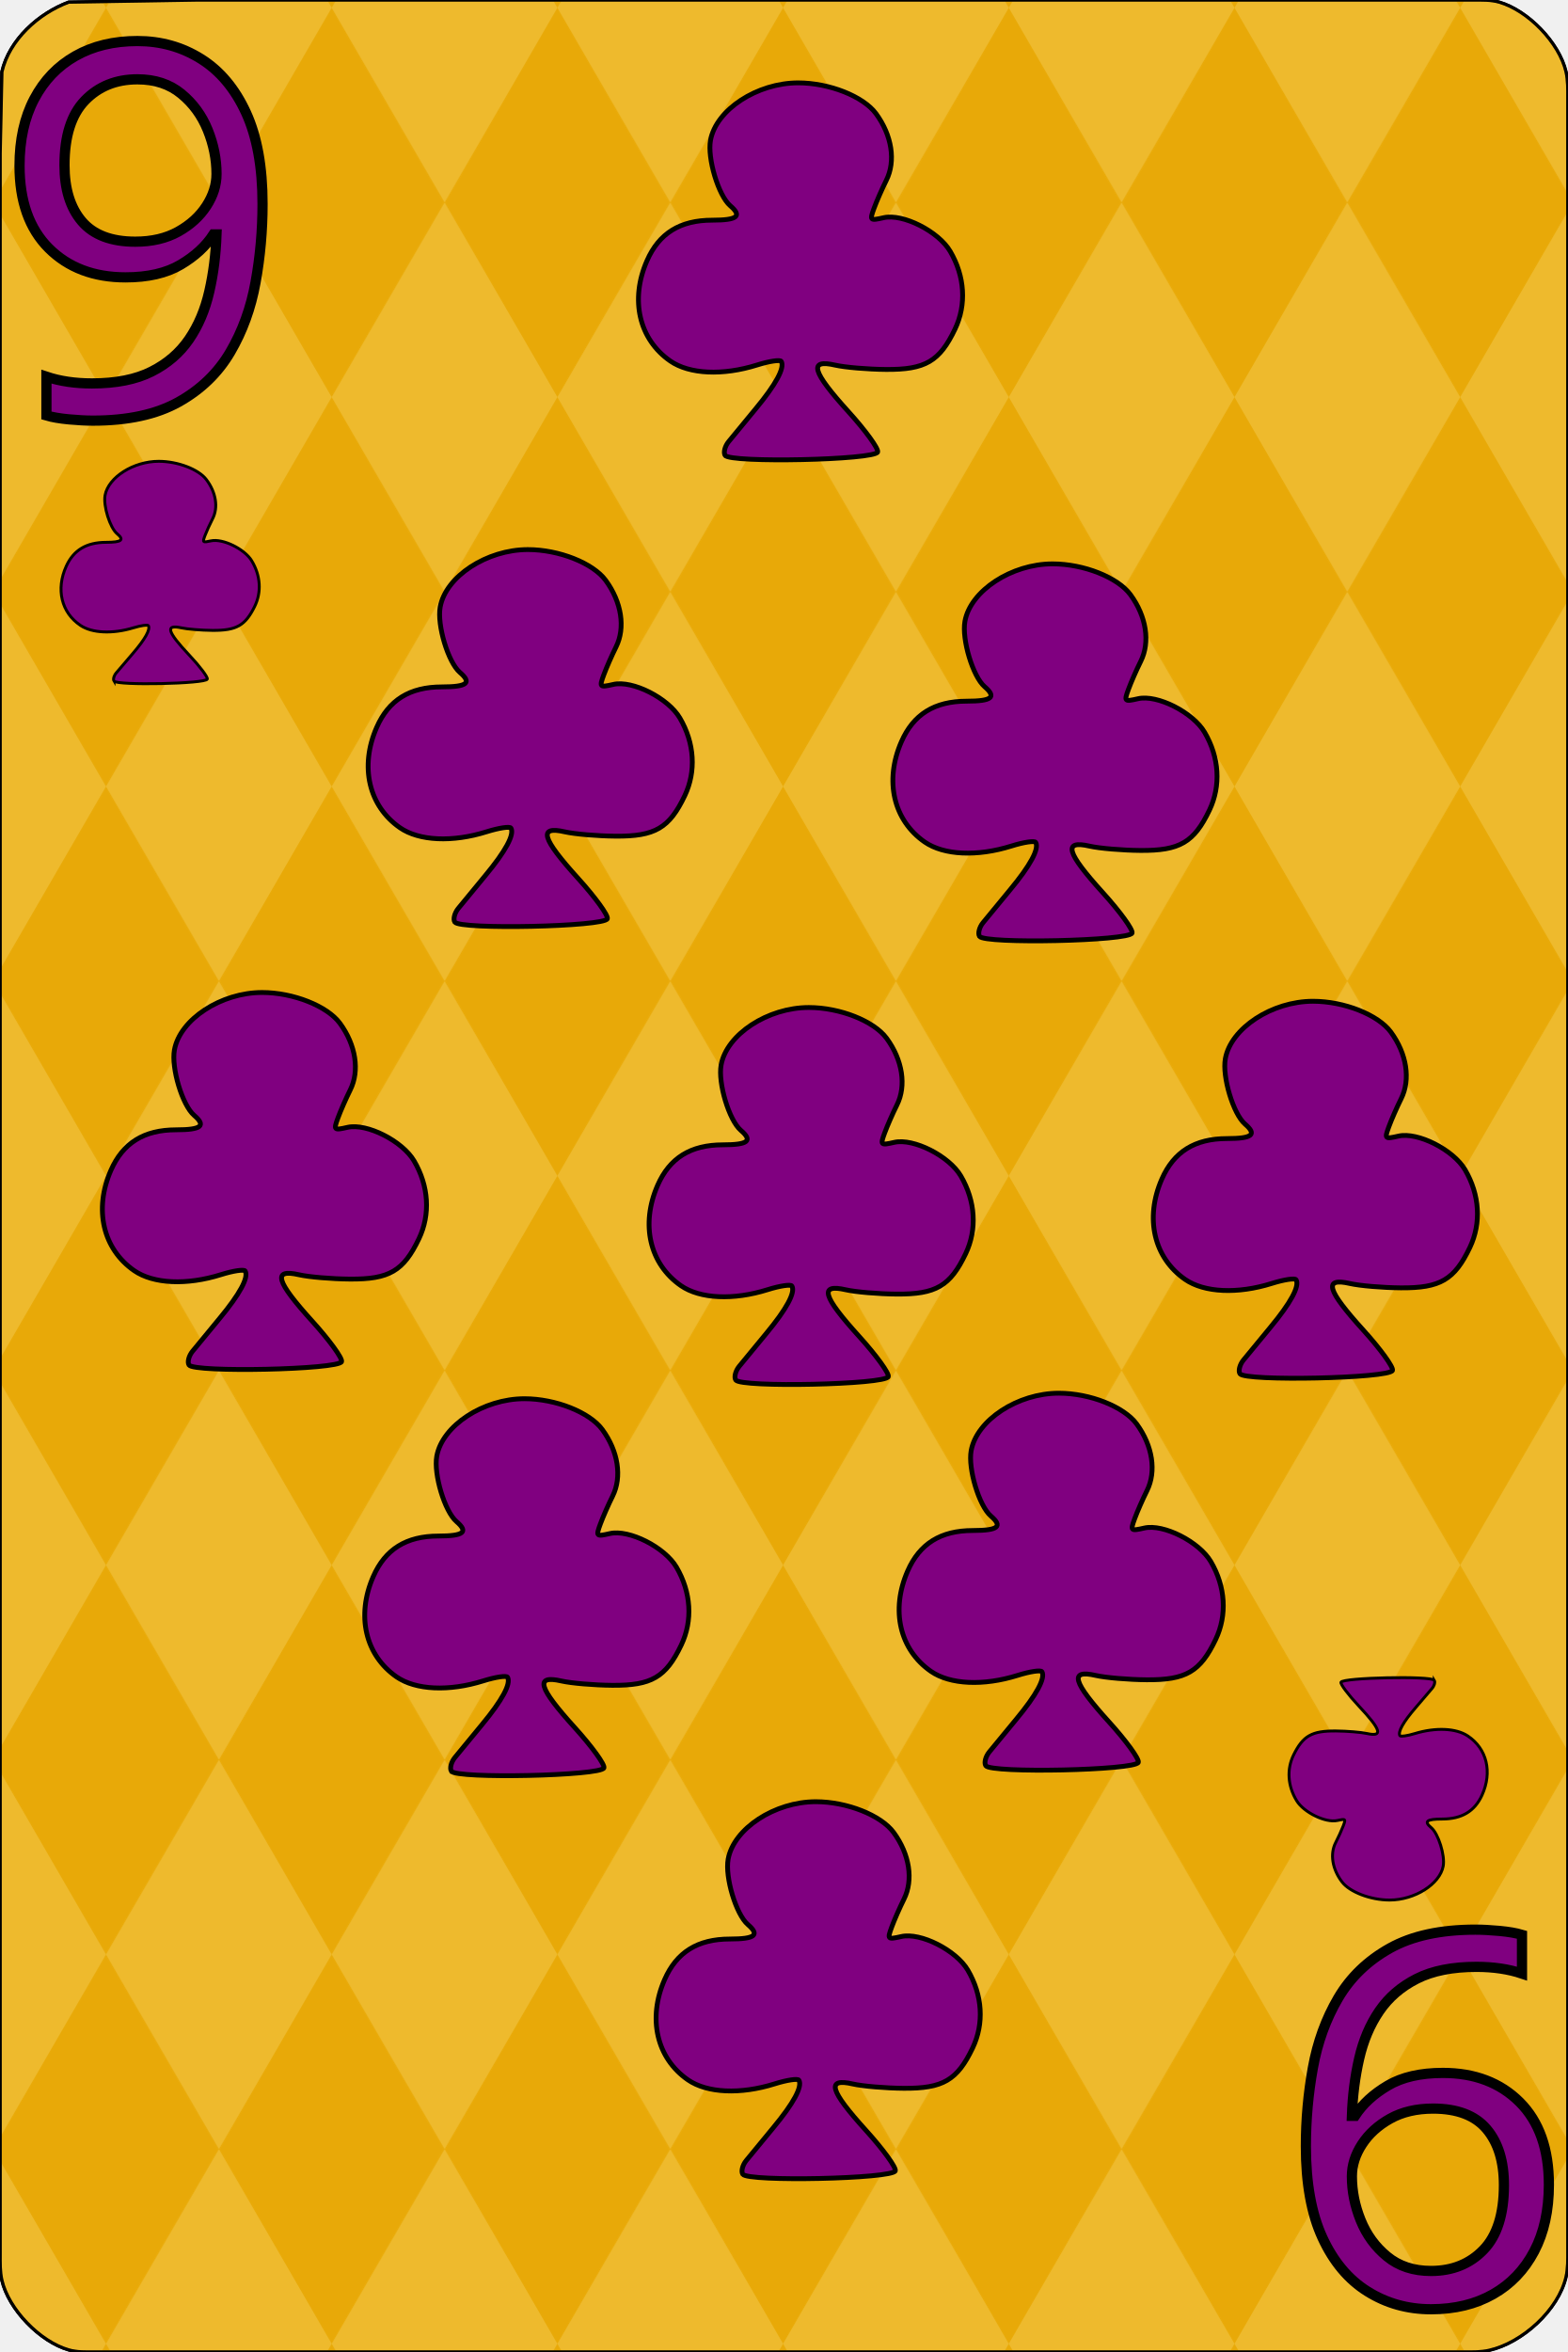
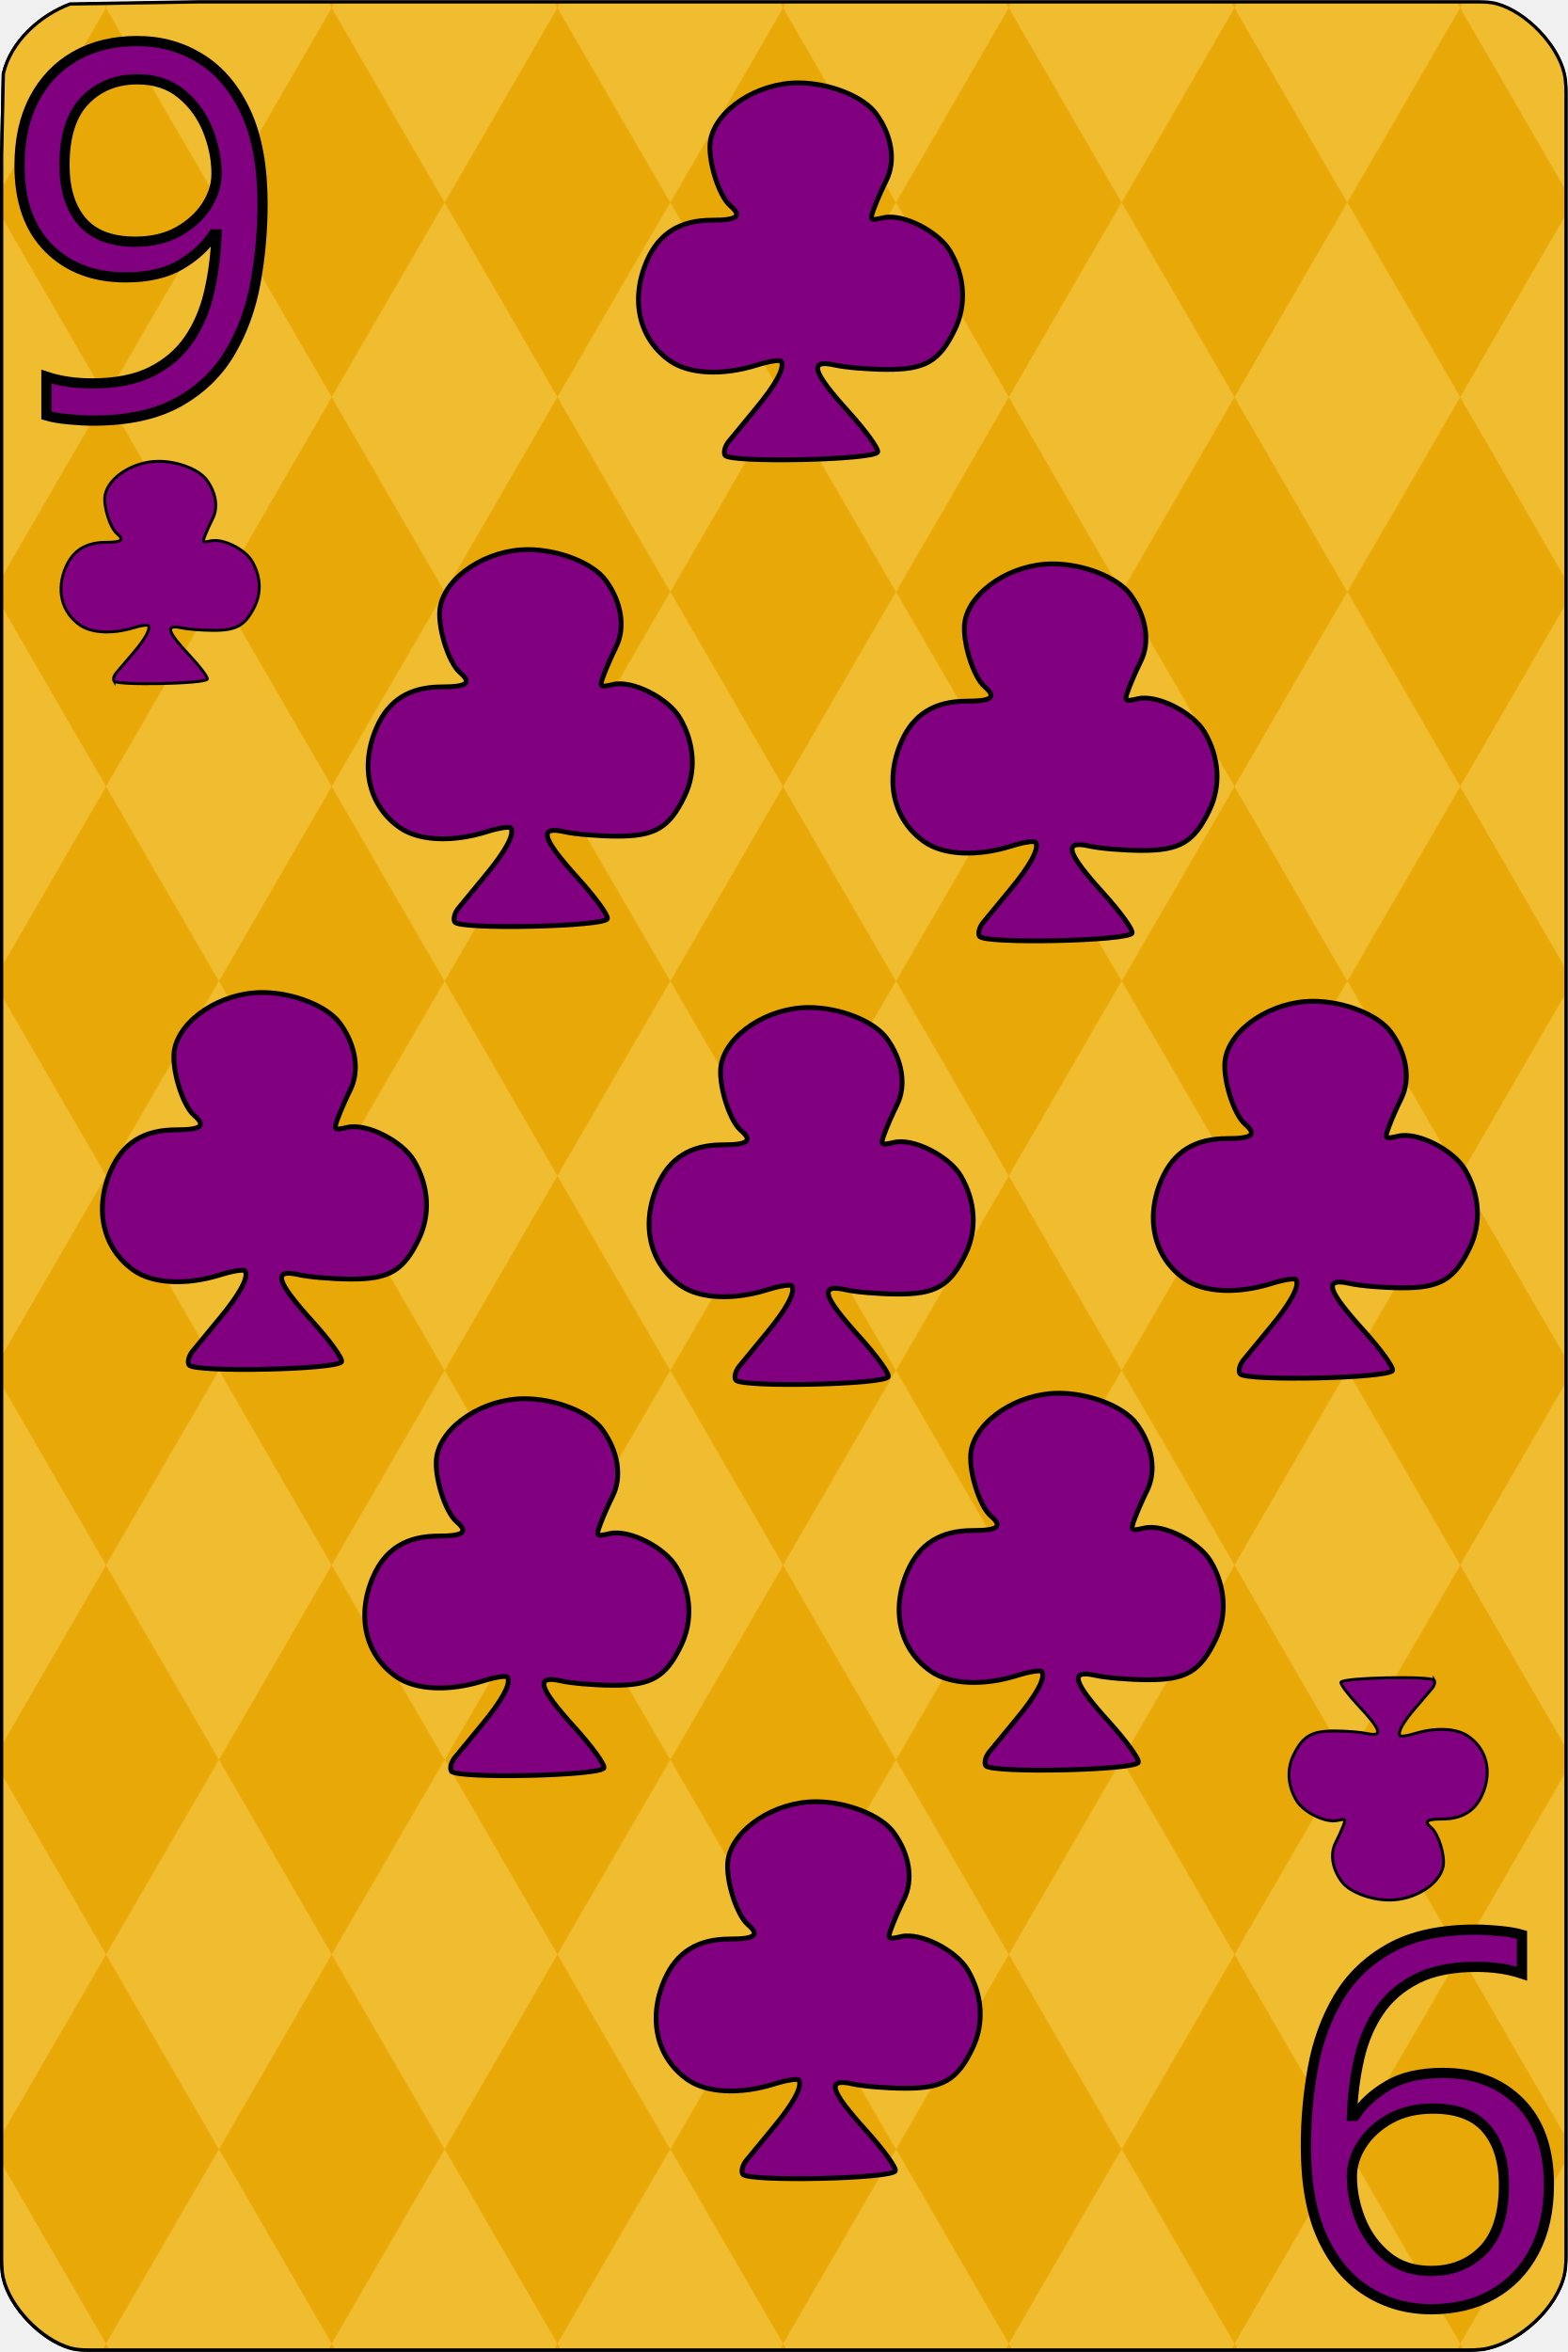
<svg xmlns="http://www.w3.org/2000/svg" xmlns:xlink="http://www.w3.org/1999/xlink" width="1.6in" height="2.4in" viewBox="0 0 480 720" version="1.1" id="svg1">
  <defs id="defs1">
    <rect x="197.512" y="90.912" width="240.957" height="58.731" id="rect8" />
    <pattern xlink:href="#tiles-1" id="pattern10" patternTransform="matrix(4.6,0,0,4.6,76.21846,373.7371)" x="-2" y="-3" preserveAspectRatio="none" />
    <pattern patternUnits="userSpaceOnUse" width="15.022" height="25.909" patternTransform="translate(76.21846,373.7371)" style="fill:#d0972d" id="tiles-1">
      <path id="path5144" style="opacity:1;stroke-width:4.856;stroke-linecap:square;paint-order:stroke markers fill;stop-color:#000000" d="M 7.511,0 15.022,12.954 7.511,25.909 0,12.954 Z" />
    </pattern>
    <linearGradient id="swatch8">
      <stop style="stop-color:#e6e6e6;stop-opacity:1;" offset="0" id="stop9" />
    </linearGradient>
  </defs>
-   <path id="Auswahl #4" fill="none" stroke="#000000" stroke-width="1" d="M 21,0.64 C 21,0.64 60,0 60,0 c 0,0 76,0 76,0 0,0 240,0 240,0 0,0 75,0 75,0 2.66,0 5.42,-0.11 8,0.64 8.79,2.52 18.41,12.4 20.47,21.36 0.61,2.62 0.53,5.33 0.53,8 0,0 0,530 0,530 0,0 0,129 0,129 0,2.67 0.08,5.38 -0.53,8 -2.35,10.19 -13.4,20.16 -23.47,22.47 -2.62,0.61 -5.33,0.53 -8,0.53 0,0 -344,0 -344,0 0,0 -75,0 -75,0 -2.66,0 -5.42,0.11 -8,-0.64 C 12.21,716.84 2.59,706.96 0.53,698 -0.08,695.38 0,692.67 0,690 0,690 0,167 0,167 0,167 0,47 0,47 0,47 0.53,22 0.53,22 2.81,12.1 11.8,4.08 21,0.64 Z" style="fill:url(#pattern10);fill-opacity:1;stroke-width:0.9;stroke-linecap:butt;stroke-dasharray:none" />
-   <path id="Auswahl #4-6" fill="none" stroke="#000000" stroke-width="1" d="m 21.04,0.645 c 0,0 39,-0.64 39,-0.64 0,0 76,0 76,0 0,0 240,0 240,0 0,0 75,0 75,0 2.66,0 5.42,-0.11 8,0.64 8.79,2.52 18.41,12.4 20.47,21.36 0.61,2.62 0.53,5.33 0.53,8 0,0 0,530 0,530 0,0 0,129 0,129 0,2.67 0.08,5.38 -0.53,8 -2.35,10.19 -13.4,20.16 -23.47,22.47 -2.62,0.61 -5.33,0.53 -8,0.53 0,0 -344,0 -344,0 0,0 -75,0 -75,0 -2.66,0 -5.42,0.11 -8,-0.64 -8.79,-2.52 -18.41,-12.4 -20.47,-21.36 -0.61,-2.62 -0.53,-5.33 -0.53,-8 0,0 0,-523 0,-523 0,0 0,-120 0,-120 0,0 0.53,-25 0.53,-25 2.28,-9.9 11.27,-17.92 20.47,-21.36 z" style="fill:#edae00;fill-opacity:0.812" />
+   <g id="g2" transform="translate(0.0071402,0.00565841)">
+     <path id="path1" fill="none" stroke="#000000" stroke-width="1" d="M 21,0.64 C 21,0.64 60,0 60,0 c 0,0 76,0 76,0 0,0 240,0 240,0 0,0 75,0 75,0 2.66,0 5.42,-0.11 8,0.64 8.79,2.52 18.41,12.4 20.47,21.36 0.61,2.62 0.53,5.33 0.53,8 0,0 0,530 0,530 0,0 0,129 0,129 0,2.67 0.08,5.38 -0.53,8 -2.35,10.19 -13.4,20.16 -23.47,22.47 -2.62,0.61 -5.33,0.53 -8,0.53 0,0 -344,0 -344,0 0,0 -75,0 -75,0 -2.66,0 -5.42,0.11 -8,-0.64 C 12.21,716.84 2.59,706.96 0.53,698 -0.08,695.38 0,692.67 0,690 0,690 0,167 0,167 0,167 0,47 0,47 0,47 0.53,22 0.53,22 2.81,12.1 11.8,4.08 21,0.64 Z" style="display:inline;fill:#ffffff;fill-opacity:1;stroke:none;stroke-width:0.9;stroke-linecap:butt;stroke-dasharray:none" />
+     <path id="Auswahl #4" fill="none" stroke="#000000" stroke-width="1" d="m 21.41,1.329 c 0,0 38.918,-0.639 38.918,-0.639 0,0 75.841,0 75.841,0 0,0 239.497,0 239.497,0 0,0 74.843,0 74.843,0 2.654,0 5.409,-0.11 7.983,0.639 8.772,2.516 18.371,12.38 20.427,21.325 0.609,2.616 0.529,5.321 0.529,7.987 0,0 0,529.134 0,529.134 0,0 0,128.789 0,128.789 0,2.666 0.08,5.371 -0.529,7.987 -2.345,10.173 -13.372,20.127 -23.421,22.433 -2.615,0.609 -5.319,0.529 -7.983,0.529 0,0 -343.279,0 -343.279,0 0,0 -74.843,0 -74.843,0 -2.654,0 -5.409,0.11 -7.983,-0.639 -8.772,-2.516 -18.371,-12.38 -20.427,-21.325 -0.609,-2.616 -0.529,-5.321 -0.529,-7.987 0,0 0,-522.145 0,-522.145 0,0 0,-119.804 0,-119.804 0,0 0.529,-24.959 0.529,-24.959 C 3.258,12.77 12.229,4.763 21.41,1.329 Z" style="display:inline;fill:url(#pattern10);fill-opacity:1;stroke-width:0.898;stroke-linecap:butt;stroke-dasharray:none" />
+     <path id="Auswahl #4-6" fill="none" stroke="#000000" stroke-width="0.998" d="m 21.452,1.195 c 0,0 38.918,-0.639 38.918,-0.639 0,0 75.841,0 75.841,0 0,0 239.496,0 239.496,0 0,0 74.843,0 74.843,0 2.654,0 5.409,-0.11 7.983,0.639 8.772,2.516 18.371,12.38 20.427,21.325 0.609,2.616 0.529,5.321 0.529,7.987 0,0 0,529.127 0,529.127 0,0 0,128.788 0,128.788 0,2.666 0.08,5.371 -0.529,7.987 -2.345,10.173 -13.372,20.127 -23.421,22.433 -2.615,0.609 -5.319,0.529 -7.983,0.529 0,0 -343.278,0 -343.278,0 0,0 -74.843,0 -74.843,0 -2.654,0 -5.409,0.11 -7.983,-0.639 -8.772,-2.516 -18.371,-12.38 -20.427,-21.325 -0.609,-2.616 -0.529,-5.321 -0.529,-7.987 0,0 0,-522.139 0,-522.139 0,0 0,-119.802 0,-119.802 0,0 0.529,-24.959 0.529,-24.959 C 3.3,12.636 12.271,4.629 21.452,1.195 Z" style="display:inline;fill:#edae00;fill-opacity:0.812" />
+   </g>
  <text xml:space="preserve" style="font-style:normal;font-variant:normal;font-weight:normal;font-stretch:normal;font-size:158.333px;font-family:'MV Boli';-inkscape-font-specification:'MV Boli, Normal';font-variant-ligatures:normal;font-variant-caps:normal;font-variant-numeric:normal;font-variant-east-asian:normal;fill:#800080;stroke:#000000;stroke-width:3.125" x="-1.943" y="127.188" id="text1">
    <tspan id="tspan1" style="font-style:normal;font-variant:normal;font-weight:normal;font-stretch:normal;font-size:158.333px;font-family:'MV Boli';-inkscape-font-specification:'MV Boli, Normal';font-variant-ligatures:normal;font-variant-caps:normal;font-variant-numeric:normal;font-variant-east-asian:normal;fill:#800080;stroke-width:3.125" x="-1.943" y="127.188">9</tspan>
  </text>
  <text xml:space="preserve" style="font-style:normal;font-variant:normal;font-weight:normal;font-stretch:normal;font-size:158.333px;font-family:'MV Boli';-inkscape-font-specification:'MV Boli, Normal';font-variant-ligatures:normal;font-variant-caps:normal;font-variant-numeric:normal;font-variant-east-asian:normal;fill:#800080;stroke:#000000;stroke-width:3.125" x="-482.166" y="-592.285" id="text1-1" transform="scale(-1)">
    <tspan id="tspan1-1" style="font-style:normal;font-variant:normal;font-weight:normal;font-stretch:normal;font-size:158.333px;font-family:'MV Boli';-inkscape-font-specification:'MV Boli, Normal';font-variant-ligatures:normal;font-variant-caps:normal;font-variant-numeric:normal;font-variant-east-asian:normal;fill:#800080;stroke-width:3.125" x="-482.166" y="-592.285">9</tspan>
  </text>
  <path style="fill:#800080;stroke:#000000;stroke-width:0.886" d="m 34.904,208.488 c -0.328,-0.53 -0.034,-1.636 0.652,-2.458 0.686,-0.822 2.962,-3.487 5.058,-5.922 3.81,-4.427 5.492,-7.427 4.812,-8.586 -0.198,-0.338 -2.244,-0.044 -4.545,0.655 -6.402,1.943 -12.659,1.665 -16.231,-0.721 -5.858,-3.913 -7.579,-11.049 -4.37,-18.119 2.249,-4.953 6.19,-7.317 12.209,-7.321 4.737,-0.003 5.658,-0.72 3.368,-2.621 -2.195,-1.822 -4.294,-8.546 -3.684,-11.801 1.036,-5.524 8.72,-10.378 16.429,-10.378 5.801,0 12.195,2.442 14.563,5.562 2.984,3.932 3.726,8.562 1.929,12.036 -0.785,1.517 -1.818,3.79 -2.298,5.05 -0.84,2.211 -0.777,2.271 1.803,1.704 3.587,-0.788 10.26,2.465 12.453,6.071 2.749,4.52 3.08,9.652 0.907,14.044 -2.889,5.838 -5.567,7.349 -12.924,7.293 -3.41,-0.026 -7.694,-0.377 -9.52,-0.78 -5.014,-1.107 -4.351,1.129 2.499,8.422 3.201,3.408 5.659,6.68 5.462,7.271 -0.48,1.444 -27.697,2.014 -28.572,0.598 z" id="path1" />
  <path style="fill:#800080;stroke:#000000;stroke-width:1.474" d="m 222.007,139.386 c -0.536,-0.898 -0.056,-2.773 1.066,-4.165 1.122,-1.393 4.844,-5.909 8.271,-10.037 6.23,-7.503 8.98,-12.588 7.869,-14.552 -0.325,-0.574 -3.669,-0.074 -7.433,1.11 -10.469,3.293 -20.701,2.821 -26.541,-1.222 -9.58,-6.633 -12.394,-18.727 -7.145,-30.71 3.677,-8.395 10.123,-12.401 19.965,-12.409 7.746,-0.005 9.253,-1.221 5.507,-4.443 -3.59,-3.088 -7.022,-14.485 -6.024,-20.002 1.695,-9.363 14.26,-17.589 26.866,-17.589 9.487,0 19.942,4.139 23.814,9.427 4.879,6.664 6.093,14.511 3.154,20.401 -1.283,2.571 -2.974,6.423 -3.757,8.559 -1.374,3.747 -1.27,3.849 2.949,2.888 5.866,-1.335 16.777,4.179 20.363,10.29 4.495,7.662 5.037,16.359 1.483,23.803 -4.725,9.895 -9.103,12.456 -21.134,12.361 -5.576,-0.044 -12.581,-0.639 -15.568,-1.322 -8.2,-1.876 -7.116,1.913 4.086,14.275 5.234,5.776 9.254,11.322 8.932,12.324 -0.785,2.447 -45.292,3.413 -46.722,1.014 z" id="path1-5-0-69" />
  <path style="fill:#800080;stroke:#000000;stroke-width:1.474" d="m 139.241,282.259 c -0.536,-0.898 -0.056,-2.773 1.066,-4.165 1.122,-1.393 4.844,-5.909 8.271,-10.037 6.23,-7.503 8.98,-12.588 7.869,-14.552 -0.325,-0.574 -3.669,-0.074 -7.433,1.11 -10.469,3.293 -20.701,2.821 -26.541,-1.222 -9.58,-6.633 -12.394,-18.727 -7.145,-30.71 3.677,-8.395 10.123,-12.401 19.965,-12.409 7.746,-0.005 9.253,-1.221 5.507,-4.443 -3.59,-3.088 -7.022,-14.485 -6.024,-20.002 1.695,-9.363 14.26,-17.589 26.866,-17.589 9.487,0 19.942,4.139 23.814,9.427 4.879,6.664 6.093,14.511 3.154,20.401 -1.283,2.571 -2.974,6.423 -3.757,8.559 -1.374,3.747 -1.27,3.849 2.949,2.888 5.866,-1.335 16.777,4.179 20.363,10.29 4.495,7.662 5.037,16.359 1.483,23.803 -4.725,9.895 -9.103,12.456 -21.134,12.361 -5.576,-0.044 -12.581,-0.639 -15.568,-1.322 -8.2,-1.876 -7.116,1.913 4.086,14.275 5.234,5.776 9.254,11.322 8.932,12.324 -0.785,2.447 -45.292,3.413 -46.722,1.014 z" id="path1-5-0-69-6" />
  <path style="fill:#800080;stroke:#000000;stroke-width:1.474" d="m 299.908,286.632 c -0.536,-0.898 -0.056,-2.773 1.066,-4.165 1.122,-1.393 4.844,-5.909 8.271,-10.037 6.23,-7.503 8.98,-12.588 7.869,-14.552 -0.325,-0.574 -3.669,-0.074 -7.433,1.11 -10.469,3.293 -20.701,2.821 -26.541,-1.222 -9.58,-6.633 -12.394,-18.727 -7.145,-30.71 3.677,-8.395 10.123,-12.401 19.965,-12.409 7.746,-0.005 9.253,-1.221 5.507,-4.443 -3.59,-3.088 -7.022,-14.485 -6.024,-20.002 1.695,-9.363 14.26,-17.589 26.866,-17.589 9.487,0 19.942,4.139 23.814,9.427 4.879,6.664 6.093,14.511 3.154,20.401 -1.283,2.571 -2.974,6.423 -3.757,8.559 -1.374,3.747 -1.27,3.849 2.949,2.888 5.866,-1.335 16.777,4.179 20.363,10.29 4.495,7.662 5.037,16.359 1.483,23.803 -4.725,9.895 -9.103,12.456 -21.134,12.361 -5.576,-0.044 -12.581,-0.639 -15.568,-1.322 -8.2,-1.876 -7.116,1.913 4.086,14.275 5.234,5.776 9.254,11.322 8.932,12.324 -0.785,2.447 -45.292,3.413 -46.722,1.014 z" id="path1-5-0-69-5" />
  <path style="fill:#800080;stroke:#000000;stroke-width:1.474" d="m 57.866,417.846 c -0.536,-0.898 -0.056,-2.773 1.066,-4.165 1.122,-1.393 4.844,-5.909 8.271,-10.037 6.23,-7.503 8.98,-12.588 7.869,-14.552 -0.325,-0.574 -3.669,-0.074 -7.433,1.11 -10.469,3.293 -20.701,2.821 -26.541,-1.222 -9.58,-6.633 -12.394,-18.727 -7.145,-30.71 3.677,-8.395 10.123,-12.401 19.965,-12.409 7.746,-0.005 9.253,-1.221 5.507,-4.443 -3.59,-3.088 -7.022,-14.485 -6.024,-20.002 1.695,-9.363 14.26,-17.589 26.866,-17.589 9.487,0 19.942,4.139 23.814,9.427 4.879,6.664 6.093,14.511 3.154,20.401 -1.283,2.571 -2.974,6.423 -3.757,8.559 -1.374,3.747 -1.27,3.849 2.949,2.888 5.866,-1.335 16.777,4.179 20.363,10.29 4.495,7.662 5.037,16.359 1.483,23.803 -4.725,9.895 -9.103,12.456 -21.134,12.361 -5.576,-0.044 -12.581,-0.639 -15.568,-1.322 -8.2,-1.876 -7.116,1.913 4.086,14.275 5.234,5.776 9.254,11.322 8.932,12.324 -0.785,2.447 -45.292,3.413 -46.722,1.014 z" id="path1-5-0-69-52" />
  <path style="fill:#800080;stroke:#000000;stroke-width:1.474" d="m 225.259,422.441 c -0.536,-0.898 -0.056,-2.773 1.066,-4.165 1.122,-1.393 4.844,-5.909 8.271,-10.037 6.23,-7.503 8.98,-12.588 7.869,-14.552 -0.325,-0.574 -3.669,-0.074 -7.433,1.11 -10.469,3.293 -20.701,2.821 -26.541,-1.222 -9.58,-6.633 -12.394,-18.727 -7.145,-30.71 3.677,-8.395 10.123,-12.401 19.965,-12.409 7.746,-0.005 9.253,-1.221 5.507,-4.443 -3.59,-3.088 -7.022,-14.485 -6.024,-20.002 1.695,-9.363 14.26,-17.589 26.866,-17.589 9.487,0 19.942,4.139 23.814,9.427 4.879,6.664 6.093,14.511 3.154,20.401 -1.283,2.571 -2.974,6.423 -3.757,8.559 -1.374,3.747 -1.27,3.849 2.949,2.888 5.866,-1.335 16.777,4.179 20.363,10.29 4.495,7.662 5.037,16.359 1.483,23.803 -4.725,9.895 -9.103,12.456 -21.134,12.361 -5.576,-0.044 -12.581,-0.639 -15.568,-1.322 -8.2,-1.876 -7.116,1.913 4.086,14.275 5.234,5.776 9.254,11.322 8.932,12.324 -0.785,2.447 -45.292,3.413 -46.722,1.014 z" id="path1-5-0-69-6-9" />
  <path style="fill:#800080;stroke:#000000;stroke-width:1.474" d="m 379.641,420.528 c -0.536,-0.898 -0.056,-2.773 1.066,-4.165 1.122,-1.393 4.844,-5.909 8.271,-10.037 6.23,-7.503 8.98,-12.588 7.869,-14.552 -0.325,-0.574 -3.669,-0.074 -7.433,1.11 -10.469,3.293 -20.701,2.821 -26.541,-1.222 -9.58,-6.633 -12.394,-18.727 -7.145,-30.71 3.677,-8.395 10.123,-12.401 19.965,-12.409 7.746,-0.005 9.253,-1.221 5.507,-4.443 -3.59,-3.088 -7.022,-14.485 -6.024,-20.002 1.695,-9.363 14.26,-17.589 26.866,-17.589 9.487,0 19.942,4.139 23.814,9.427 4.879,6.664 6.093,14.511 3.154,20.401 -1.283,2.571 -2.974,6.423 -3.757,8.559 -1.374,3.747 -1.27,3.849 2.949,2.888 5.866,-1.335 16.777,4.179 20.363,10.29 4.495,7.662 5.037,16.359 1.483,23.803 -4.725,9.895 -9.103,12.456 -21.134,12.361 -5.576,-0.044 -12.581,-0.639 -15.568,-1.322 -8.2,-1.876 -7.116,1.913 4.086,14.275 5.234,5.776 9.254,11.322 8.932,12.324 -0.785,2.447 -45.292,3.413 -46.722,1.014 z" id="path1-5-0-69-5-99" />
  <path style="fill:#800080;stroke:#000000;stroke-width:1.474" d="m 138.195,542.2 c -0.536,-0.898 -0.056,-2.773 1.066,-4.165 1.122,-1.393 4.844,-5.909 8.271,-10.037 6.23,-7.503 8.98,-12.588 7.869,-14.552 -0.325,-0.574 -3.669,-0.074 -7.433,1.11 -10.469,3.293 -20.701,2.821 -26.541,-1.222 -9.58,-6.633 -12.394,-18.727 -7.145,-30.71 3.677,-8.395 10.123,-12.401 19.965,-12.409 7.746,-0.005 9.253,-1.221 5.507,-4.443 -3.59,-3.088 -7.022,-14.485 -6.024,-20.002 1.695,-9.363 14.26,-17.589 26.866,-17.589 9.487,0 19.942,4.139 23.814,9.427 4.879,6.664 6.093,14.511 3.154,20.401 -1.283,2.571 -2.974,6.423 -3.757,8.559 -1.374,3.747 -1.27,3.849 2.949,2.888 5.866,-1.335 16.777,4.179 20.363,10.29 4.495,7.662 5.037,16.359 1.483,23.803 -4.725,9.895 -9.103,12.456 -21.134,12.361 -5.576,-0.044 -12.581,-0.639 -15.568,-1.322 -8.2,-1.876 -7.116,1.913 4.086,14.275 5.234,5.776 9.254,11.322 8.932,12.324 -0.785,2.447 -45.292,3.413 -46.722,1.014 z" id="path1-5-0-69-46" />
  <path style="fill:#800080;stroke:#000000;stroke-width:1.474" d="m 301.816,540.509 c -0.536,-0.898 -0.056,-2.773 1.066,-4.165 1.122,-1.393 4.844,-5.909 8.271,-10.037 6.23,-7.503 8.98,-12.588 7.869,-14.552 -0.325,-0.574 -3.669,-0.074 -7.433,1.11 -10.469,3.293 -20.701,2.821 -26.541,-1.222 -9.58,-6.633 -12.394,-18.727 -7.145,-30.71 3.677,-8.395 10.123,-12.401 19.965,-12.409 7.746,-0.005 9.253,-1.221 5.507,-4.443 -3.59,-3.088 -7.022,-14.485 -6.024,-20.002 1.695,-9.363 14.26,-17.589 26.866,-17.589 9.487,0 19.942,4.139 23.814,9.427 4.879,6.664 6.093,14.511 3.154,20.401 -1.283,2.571 -2.974,6.423 -3.757,8.559 -1.374,3.747 -1.27,3.849 2.949,2.888 5.866,-1.335 16.777,4.179 20.363,10.29 4.495,7.662 5.037,16.359 1.483,23.803 -4.725,9.895 -9.103,12.456 -21.134,12.361 -5.576,-0.044 -12.581,-0.639 -15.568,-1.322 -8.2,-1.876 -7.116,1.913 4.086,14.275 5.234,5.776 9.254,11.322 8.932,12.324 -0.785,2.447 -45.292,3.413 -46.722,1.014 z" id="path1-5-0-69-6-1" />
  <path style="fill:#800080;stroke:#000000;stroke-width:1.474" d="m 227.41,665.562 c -0.536,-0.898 -0.056,-2.773 1.066,-4.165 1.122,-1.393 4.844,-5.909 8.271,-10.037 6.23,-7.503 8.98,-12.588 7.869,-14.552 -0.325,-0.574 -3.669,-0.074 -7.433,1.11 -10.469,3.293 -20.701,2.821 -26.541,-1.222 -9.58,-6.633 -12.394,-18.727 -7.145,-30.71 3.677,-8.395 10.123,-12.401 19.965,-12.409 7.746,-0.005 9.253,-1.221 5.507,-4.443 -3.59,-3.088 -7.022,-14.485 -6.024,-20.002 1.695,-9.363 14.26,-17.589 26.866,-17.589 9.487,0 19.942,4.139 23.814,9.427 4.879,6.664 6.093,14.511 3.154,20.401 -1.283,2.571 -2.974,6.423 -3.757,8.559 -1.374,3.747 -1.27,3.849 2.949,2.888 5.866,-1.335 16.777,4.179 20.363,10.29 4.495,7.662 5.037,16.359 1.483,23.803 -4.725,9.895 -9.103,12.456 -21.134,12.361 -5.576,-0.044 -12.581,-0.639 -15.568,-1.322 -8.2,-1.876 -7.116,1.913 4.086,14.275 5.234,5.776 9.254,11.322 8.932,12.324 -0.785,2.447 -45.292,3.413 -46.722,1.014 z" id="path1-5-0-69-5-9" />
  <path style="fill:#800080;stroke:#000000;stroke-width:0.886" d="m 439.152,514.376 c 0.328,0.53 0.034,1.636 -0.652,2.458 -0.686,0.822 -2.962,3.487 -5.058,5.922 -3.81,4.427 -5.492,7.427 -4.812,8.586 0.198,0.338 2.244,0.044 4.545,-0.655 6.402,-1.943 12.659,-1.665 16.231,0.721 5.858,3.913 7.579,11.049 4.37,18.119 -2.249,4.953 -6.19,7.317 -12.209,7.321 -4.737,0.003 -5.658,0.72 -3.368,2.621 2.195,1.822 4.294,8.546 3.684,11.801 -1.036,5.524 -8.72,10.378 -16.429,10.378 -5.801,0 -12.195,-2.442 -14.563,-5.562 -2.984,-3.932 -3.726,-8.562 -1.929,-12.036 0.785,-1.517 1.818,-3.79 2.298,-5.05 0.84,-2.211 0.777,-2.271 -1.803,-1.704 -3.587,0.788 -10.26,-2.465 -12.453,-6.071 -2.749,-4.52 -3.08,-9.652 -0.907,-14.044 2.889,-5.838 5.567,-7.349 12.924,-7.293 3.41,0.026 7.694,0.377 9.52,0.78 5.014,1.107 4.351,-1.129 -2.499,-8.422 -3.201,-3.408 -5.659,-6.68 -5.462,-7.271 0.48,-1.444 27.697,-2.014 28.572,-0.598 z" id="path1-8" />
</svg>
